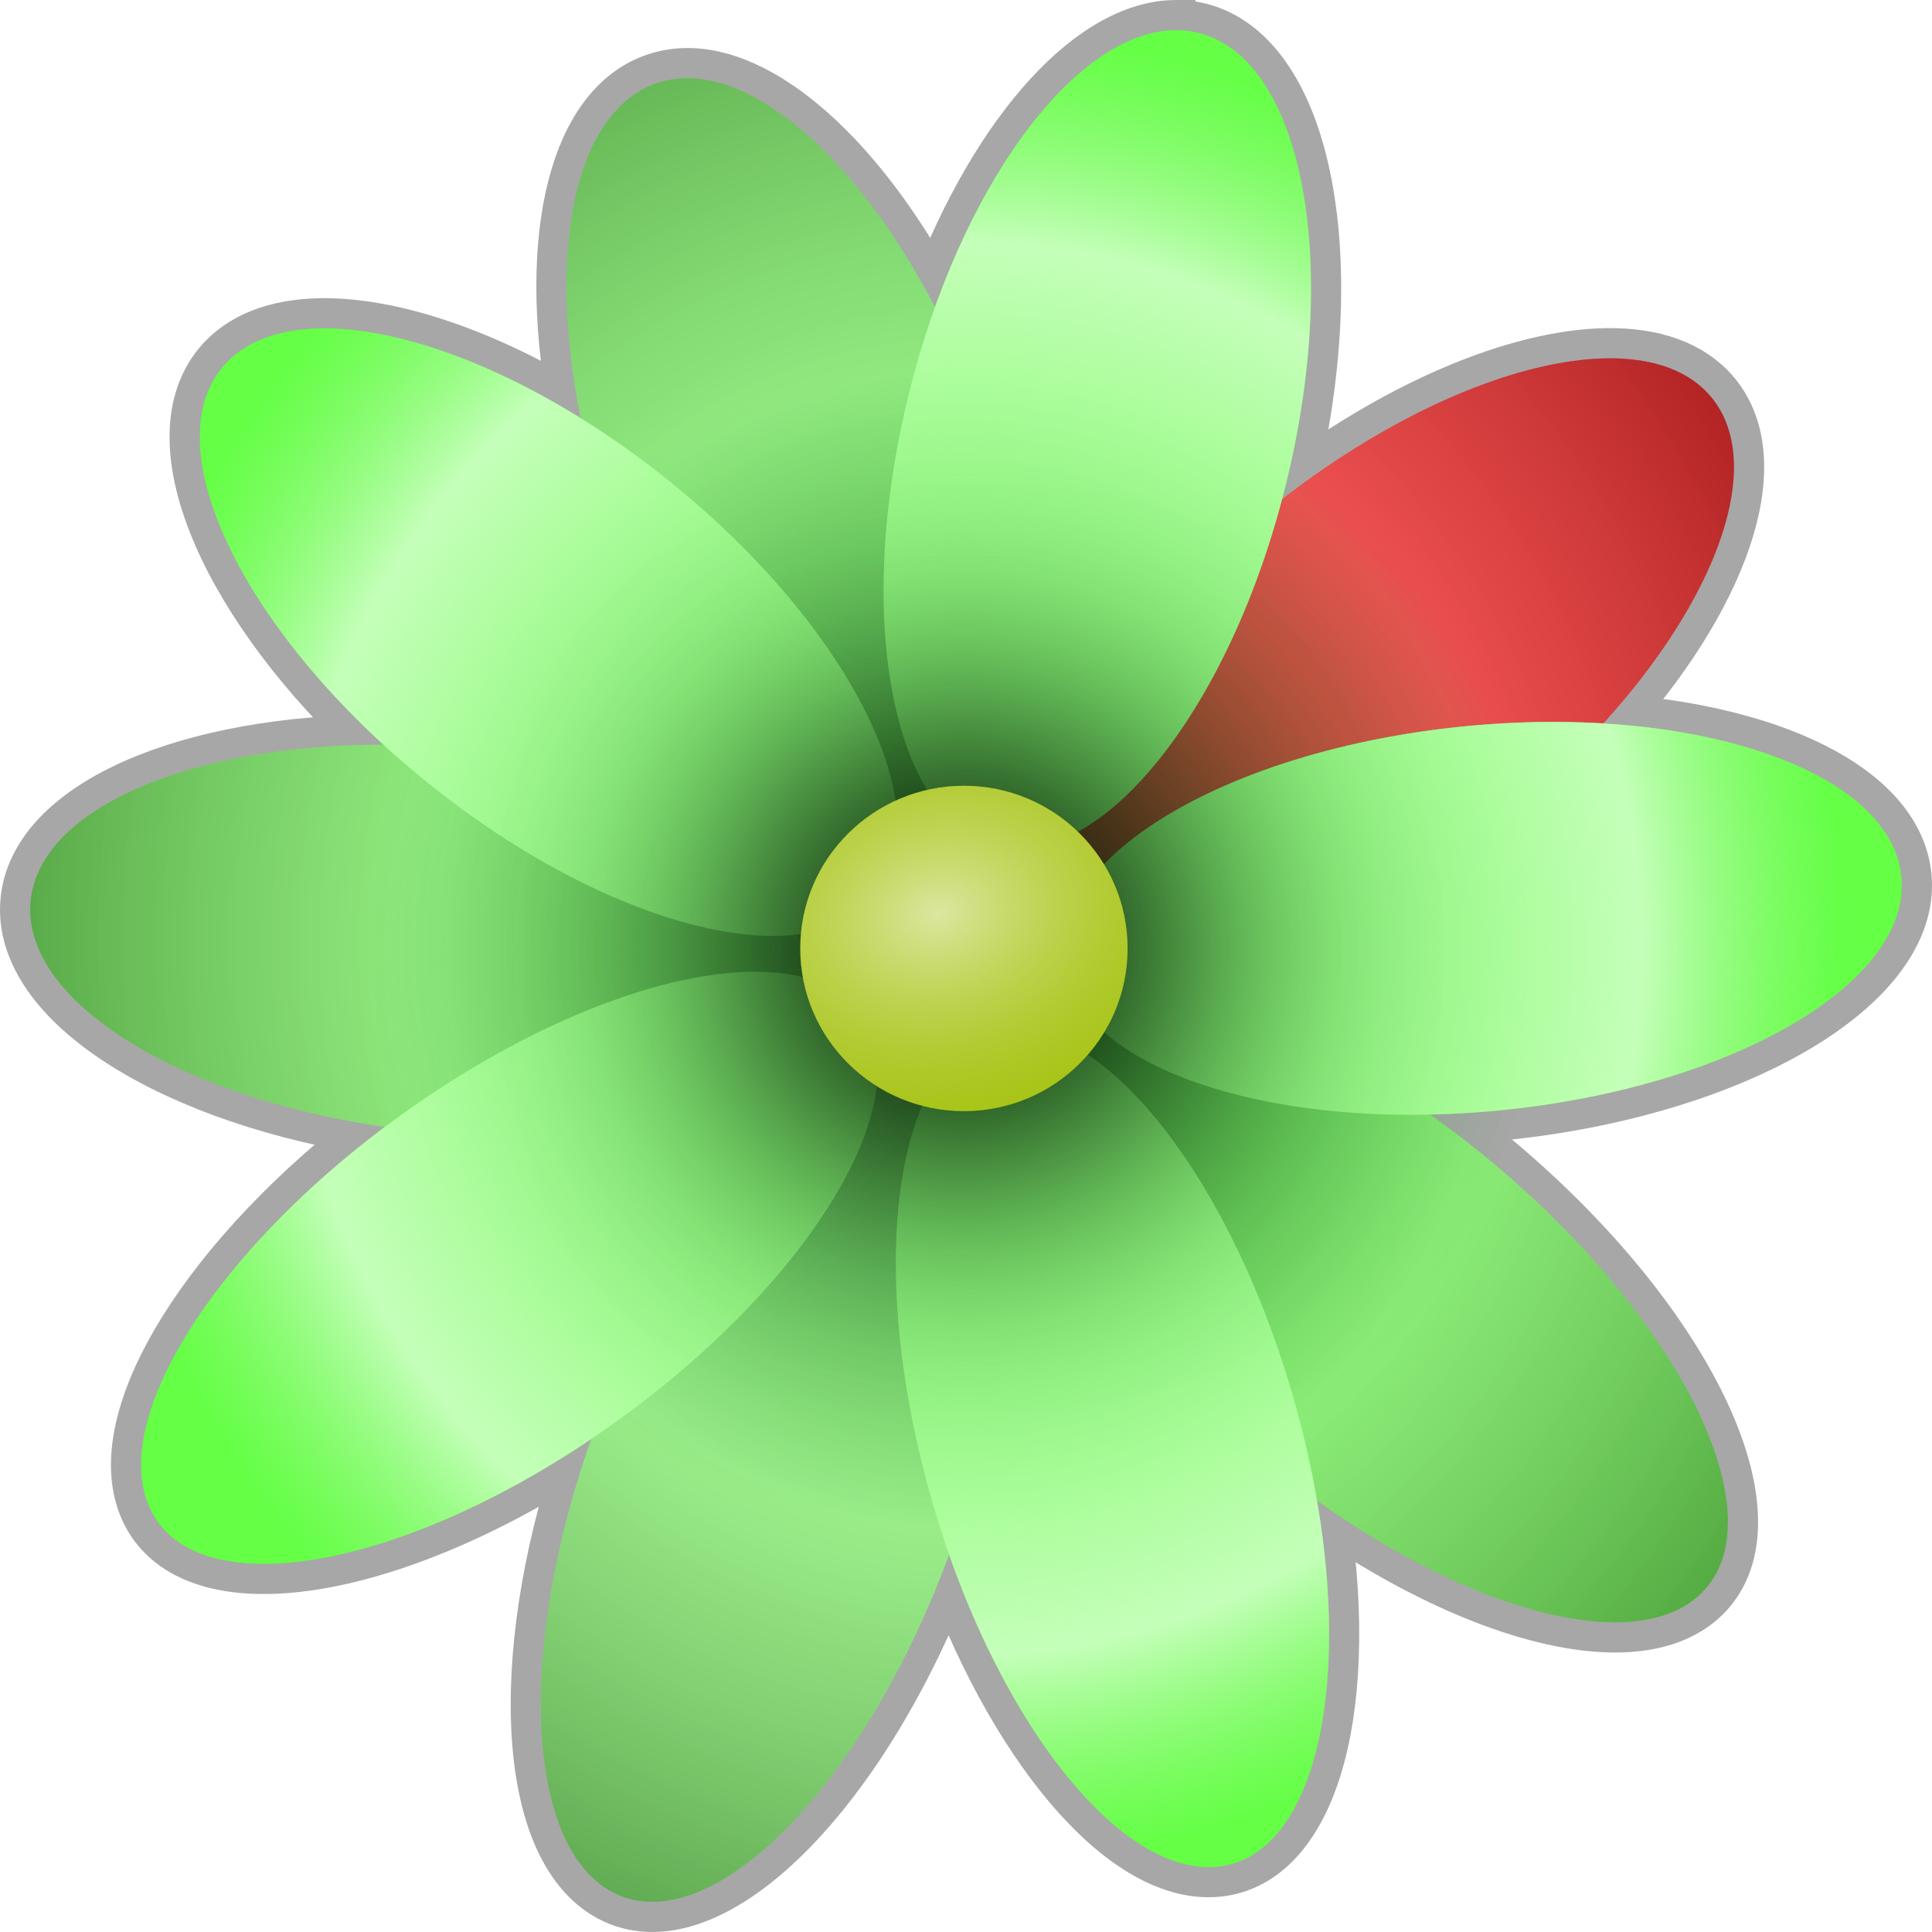
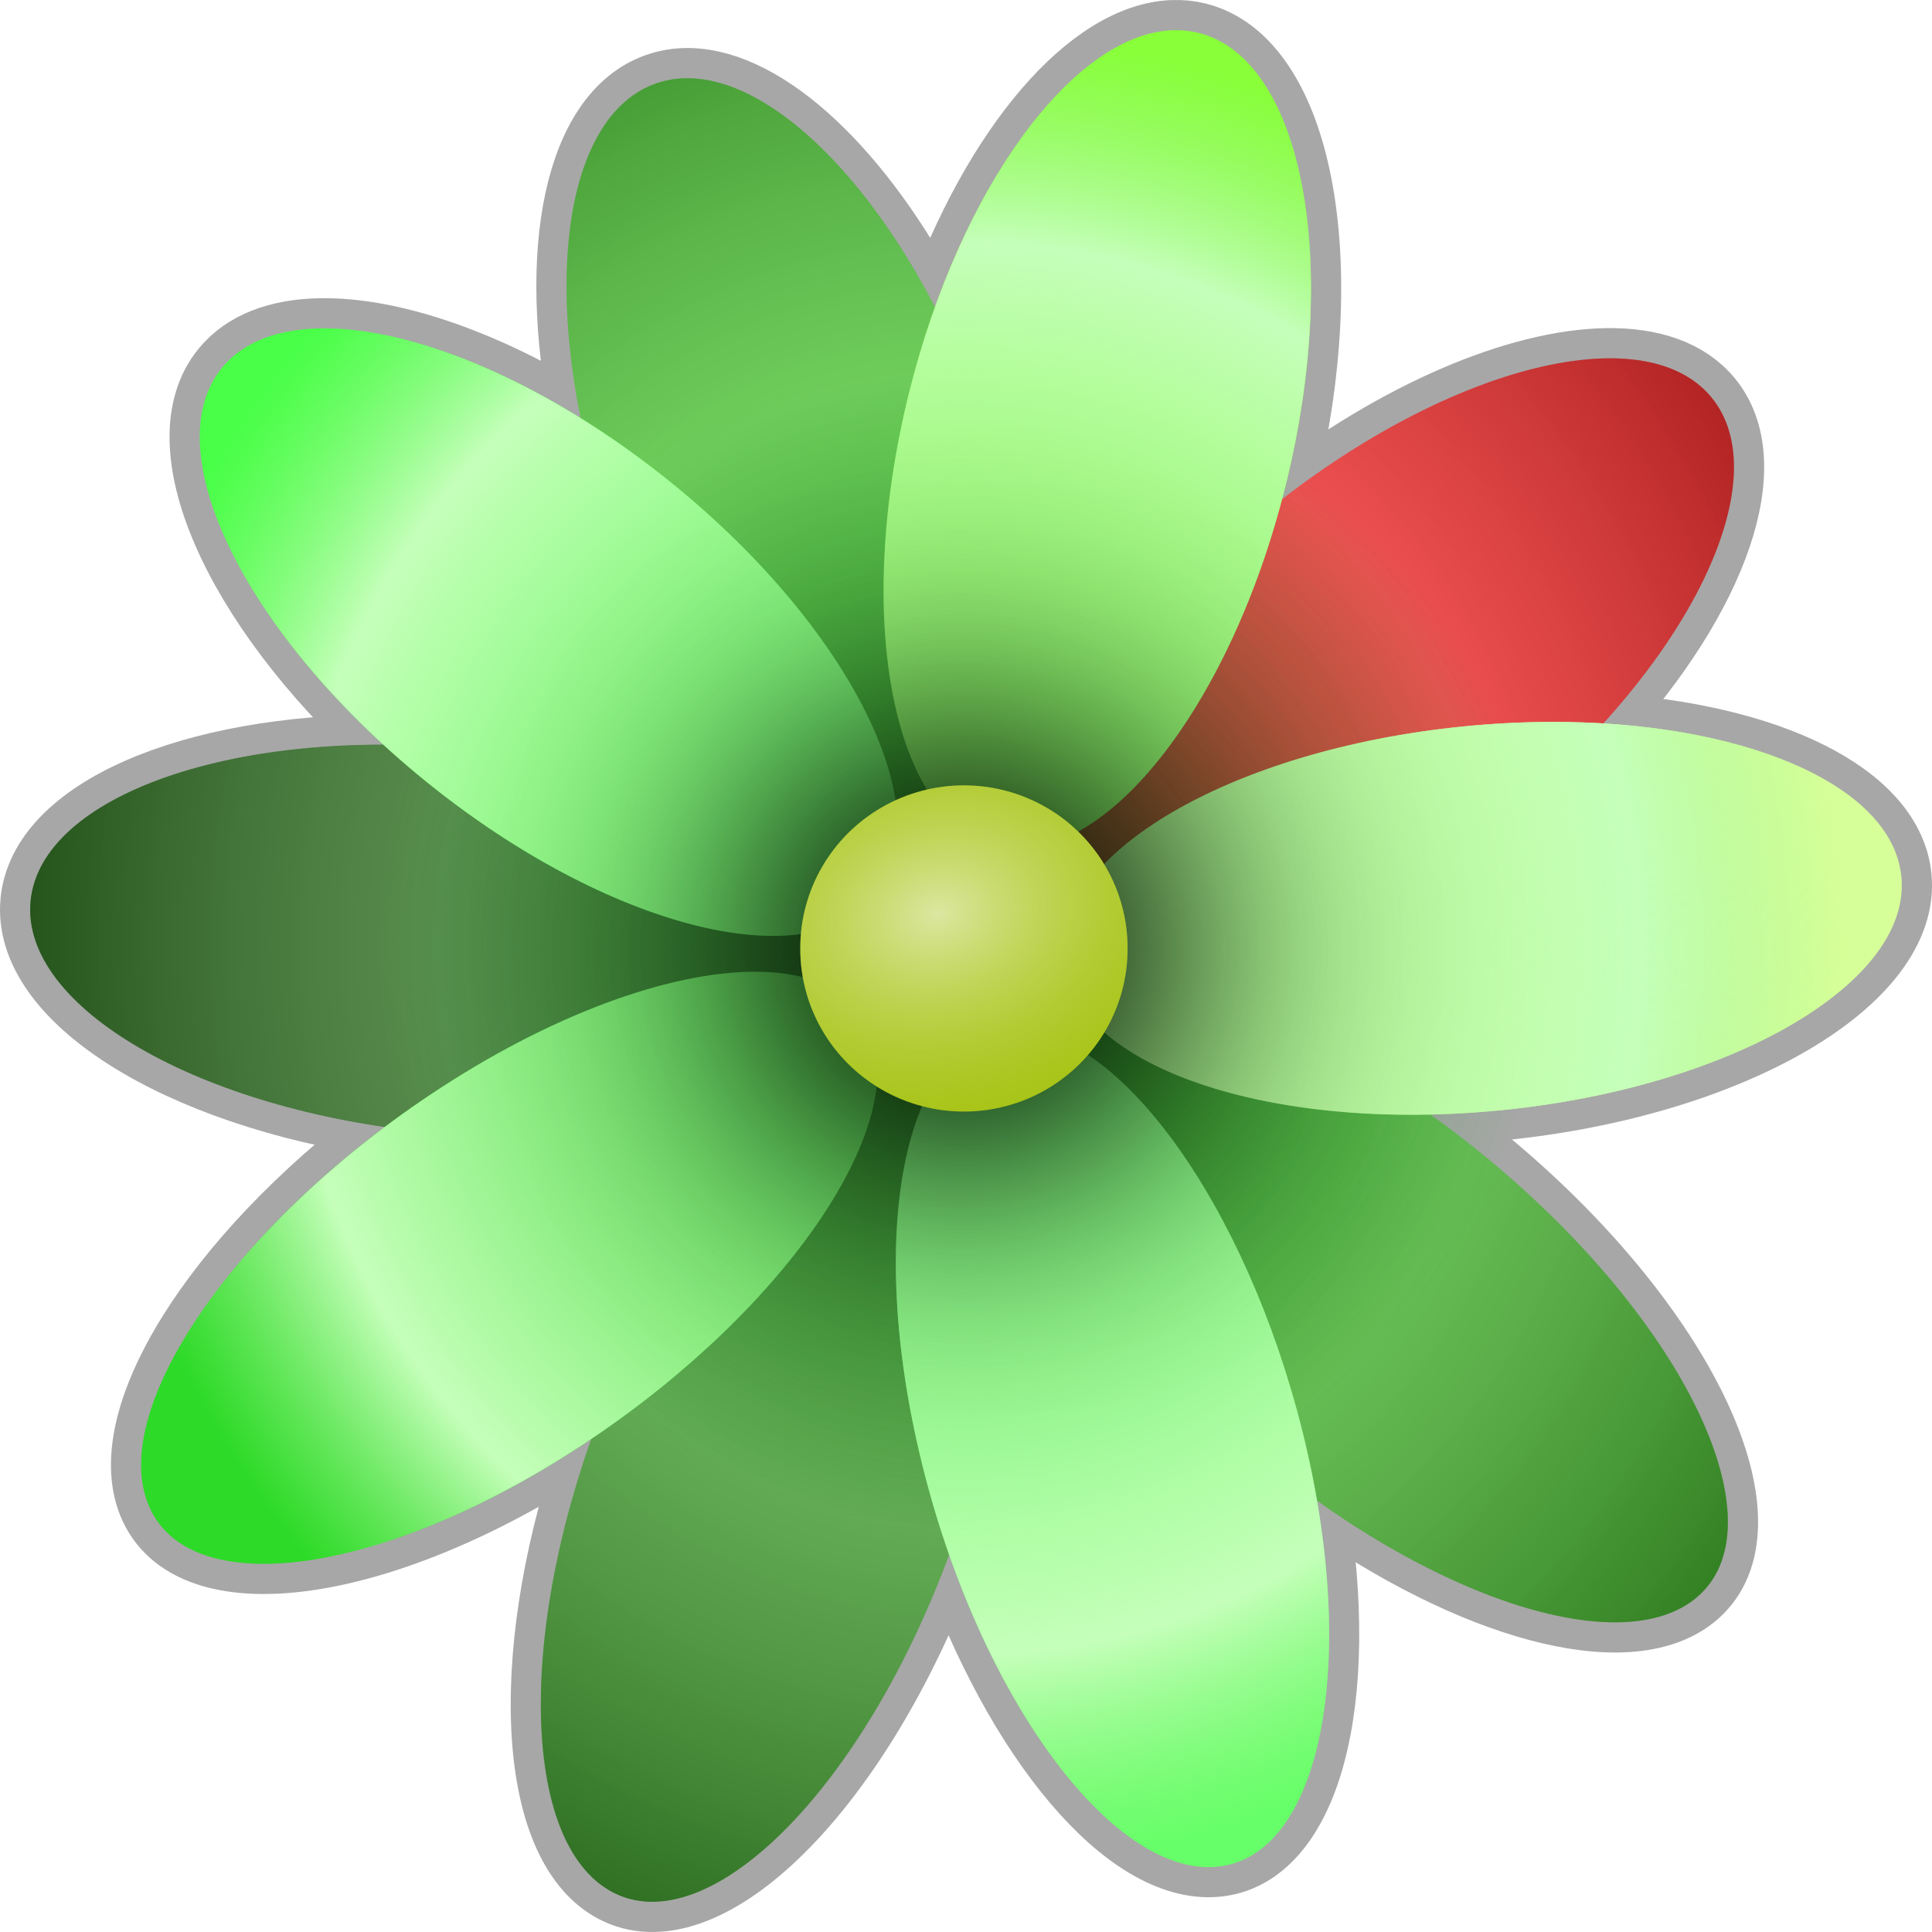
<svg xmlns="http://www.w3.org/2000/svg" xmlns:xlink="http://www.w3.org/1999/xlink" width="256" height="256" id="svg2" version="1.1">
  <defs id="defs4">
    <radialGradient xlink:href="#linearGradient3891-1" id="radialGradient4426" gradientUnits="userSpaceOnUse" gradientTransform="matrix(0.5072788,-0.4966607,0.1381828,0.1376713,-381.7338,659.0263)" cx="-108.378" cy="900.442" fx="-108.378" fy="900.442" r="210.186" />
    <linearGradient id="linearGradient3891-1">
      <stop style="stop-color:#000000;stop-opacity:1;" offset="0" id="stop3893-2" />
      <stop style="stop-color:#ffffff;stop-opacity:0.45;" offset="1" id="stop3895-2" />
    </linearGradient>
    <radialGradient xlink:href="#linearGradient3891-1" id="radialGradient4423" gradientUnits="userSpaceOnUse" gradientTransform="matrix(0.5072788,-0.4966607,0.1381828,0.1376713,-360.5818,680.1)" cx="-106.378" cy="958.442" fx="-106.378" fy="958.442" r="210.186" />
    <linearGradient id="linearGradient3289">
      <stop style="stop-color:#000000;stop-opacity:1;" offset="0" id="stop3291" />
      <stop style="stop-color:#ffffff;stop-opacity:0.45;" offset="1" id="stop3293" />
    </linearGradient>
    <radialGradient xlink:href="#linearGradient3891-1" id="radialGradient4420" gradientUnits="userSpaceOnUse" gradientTransform="matrix(0.5072788,-0.4966607,0.1405425,0.1400222,-343.4019,697.2163)" cx="-107.411" cy="1012.099" fx="-107.411" fy="1012.099" r="203.189" />
    <linearGradient id="linearGradient3296">
      <stop style="stop-color:#000000;stop-opacity:1;" offset="0" id="stop3298" />
      <stop style="stop-color:#ffffff;stop-opacity:0.45;" offset="1" id="stop3300" />
    </linearGradient>
    <radialGradient xlink:href="#linearGradient3891-1" id="radialGradient4417" gradientUnits="userSpaceOnUse" gradientTransform="matrix(0.5072788,-0.4966607,0.1447934,0.1442574,-328.5021,712.0609)" cx="-106.186" cy="1065.724" fx="-106.186" fy="1065.724" r="199.394" />
    <linearGradient id="linearGradient3303">
      <stop style="stop-color:#000000;stop-opacity:1;" offset="0" id="stop3305" />
      <stop style="stop-color:#ffffff;stop-opacity:0.45;" offset="1" id="stop3307" />
    </linearGradient>
    <radialGradient xlink:href="#linearGradient3891-1" id="radialGradient4414" gradientUnits="userSpaceOnUse" gradientTransform="matrix(0.5072788,-0.4966607,0.1546722,0.1540997,-319.2762,721.2527)" cx="-102.559" cy="1122.456" fx="-102.559" fy="1122.456" r="185.194" />
    <linearGradient id="linearGradient3310">
      <stop style="stop-color:#000000;stop-opacity:1;" offset="0" id="stop3312" />
      <stop style="stop-color:#ffffff;stop-opacity:0.45;" offset="1" id="stop3314" />
    </linearGradient>
    <linearGradient xlink:href="#linearGradient3916-0" id="linearGradient4411" gradientUnits="userSpaceOnUse" gradientTransform="matrix(0.5072788,-0.4966607,0.5028733,0.5010118,-710.1165,331.8591)" x1="-302.879" y1="998.824" x2="87.749" y2="998.824" />
    <linearGradient id="linearGradient3916-0">
      <stop style="stop-color:#636363;stop-opacity:1;" offset="0" id="stop3918-6" />
      <stop id="stop3924-0" offset="0.5" style="stop-color:#ffffff;stop-opacity:0;" />
      <stop style="stop-color:#474747;stop-opacity:1;" offset="1" id="stop3920-3" />
    </linearGradient>
    <radialGradient xlink:href="#linearGradient3985-7" id="radialGradient4405" gradientUnits="userSpaceOnUse" gradientTransform="matrix(0.580215,-0.569297,0.3501215,0.3480737,-513.7785,512.8488)" cx="-107.068" cy="1233.517" fx="-107.068" fy="1233.517" r="69.677" />
    <linearGradient id="linearGradient3985-7">
      <stop style="stop-color:#ffffff;stop-opacity:1;" offset="0" id="stop3987-6" />
      <stop style="stop-color:#363411;stop-opacity:0;" offset="1" id="stop3989-0" />
    </linearGradient>
    <radialGradient xlink:href="#linearGradient3997-9" id="radialGradient4402" gradientUnits="userSpaceOnUse" gradientTransform="matrix(1.030731,0.7014074,-0.569199,0.8159091,-294.1874,510.6773)" cx="-260.303" cy="289.108" fx="-260.303" fy="289.108" r="398" />
    <linearGradient id="linearGradient3997-9">
      <stop style="stop-color:#ffffff;stop-opacity:1;" offset="0" id="stop3999-5" />
      <stop id="stop4005-4" offset="0.444" style="stop-color:#ffffff;stop-opacity:0;" />
      <stop style="stop-color:#d3ca32;stop-opacity:0.82;" offset="1" id="stop4001-9" />
    </linearGradient>
    <radialGradient r="398" fy="289.108" fx="-260.303" cy="289.108" cx="-260.303" gradientTransform="matrix(1.030731,0.7014074,-0.569199,0.8159091,-294.1874,510.6773)" gradientUnits="userSpaceOnUse" id="radialGradient3348" xlink:href="#linearGradient3997-9" />
-     <radialGradient xlink:href="#linearGradient4726" id="radialGradient4066" gradientUnits="userSpaceOnUse" gradientTransform="matrix(1.573326,-0.09782065,0.1083564,1.722017,-311.5476,1813.375)" cx="360.427" cy="365.369" fx="360.427" fy="365.369" r="277.863" />
    <linearGradient id="linearGradient4726">
      <stop style="stop-color:#ffffff;stop-opacity:0;" offset="0" id="stop4728" />
      <stop id="stop4734" offset="0.5" style="stop-color:#ffffff;stop-opacity:0.739;" />
      <stop style="stop-color:#000000;stop-opacity:1;" offset="1" id="stop4730" />
    </linearGradient>
    <radialGradient xlink:href="#linearGradient4003" id="radialGradient4010" cx="411.429" cy="432.362" fx="411.429" fy="432.362" r="154.286" gradientUnits="userSpaceOnUse" />
    <linearGradient id="linearGradient4003">
      <stop style="stop-color:#0d300c;stop-opacity:1;" offset="0" id="stop4006" />
      <stop style="stop-color:#3ba246;stop-opacity:0;" offset="1" id="stop4008" />
    </linearGradient>
-     <radialGradient xlink:href="#linearGradient4754" id="radialGradient4061" gradientUnits="userSpaceOnUse" gradientTransform="matrix(1.269513,0,0,1.324442,-162.4555,1924.639)" cx="358.749" cy="363.729" fx="358.749" fy="363.729" r="287.142" />
    <linearGradient id="linearGradient4754">
      <stop style="stop-color:#9ef58c;stop-opacity:0;" offset="0" id="stop4756" />
      <stop id="stop4762" offset="0.768" style="stop-color:#c5ffba;stop-opacity:1;" />
      <stop style="stop-color:#9ef58c;stop-opacity:0;" offset="1" id="stop4758" />
    </linearGradient>
    <filter id="filter4480" x="-1.002" width="3.004" y="-1.002" height="3.004" color-interpolation-filters="sRGB">
      <feGaussianBlur stdDeviation="128.807" id="feGaussianBlur4482" />
    </filter>
    <radialGradient xlink:href="#linearGradient4813" id="radialGradient4012" gradientUnits="userSpaceOnUse" gradientTransform="matrix(2.089511,-0.4645352,0.3606182,1.622085,-545.7858,-73.90614)" cx="377.251" cy="399.783" fx="377.251" fy="399.783" r="154.286" />
    <linearGradient id="linearGradient4813">
      <stop style="stop-color:#ffffff;stop-opacity:0.607" offset="0" id="stop4815" />
      <stop style="stop-color:#a5c20f;stop-opacity:0;" offset="1" id="stop4817" />
    </linearGradient>
    <radialGradient r="154.286" fy="399.783" fx="377.251" cy="399.783" cx="377.251" gradientTransform="matrix(2.089511,-0.4645352,0.3606182,1.622085,-545.7858,-73.90614)" gradientUnits="userSpaceOnUse" id="radialGradient3394" xlink:href="#linearGradient4813" />
+     <radialGradient xlink:href="#linearGradient4754" id="radialGradient3056" gradientUnits="userSpaceOnUse" gradientTransform="matrix(0.4062443,0,0,0.4238213,-17.93405,767.9029)" cx="358.749" cy="363.729" fx="358.749" fy="363.729" r="287.142" />
+     <radialGradient xlink:href="#linearGradient4726" id="radialGradient3061" gradientUnits="userSpaceOnUse" gradientTransform="matrix(0.5034642,-0.03130261,0.03467404,0.5510455,-65.64353,732.2985)" cx="360.427" cy="365.369" fx="360.427" fy="365.369" r="277.863" />
  </defs>
  <g id="layer1" transform="translate(0,-796.3622)">
-     <g style="display:inline" id="g4318" transform="matrix(0.32,0,0,0.32,34.0517,152.0184)">
-       <path id="path4979" d="m 379.508,2026.09 c -35.072,0.952 -74.728,47.556 -98.784,114.678 -29.374,-56.641 -68.928,-94.045 -101.482,-94.802 -0.619,-0.014 -1.251,-0.013 -1.865,0 -4.298,0.092 -8.465,0.854 -12.457,2.287 -33.568,12.055 -44.835,69.536 -30.905,138.457 -39.569,-24.563 -78.589,-37.727 -107.988,-37.148 -17.597,0.346 -31.754,5.601 -40.505,16.287 -25.688,31.364 4.052,98.527 66.808,156.085 -79.839,-0.048 -142.41,26.384 -146.073,64.792 -3.901,40.893 60.356,80.909 146.708,93.501 -71.353,53.556 -114.19,121.595 -97.237,157.978 18.359,39.399 99.853,26.734 182.016,-28.314 0.238,-0.16 0.476,-0.313 0.714,-0.473 -29.978,84.478 -27.728,165.583 6.903,186.608 37.278,22.631 97.944,-32.929 135.521,-124.063 2.017,-4.891 3.911,-9.784 5.713,-14.67 26.982,76.897 72.761,132.328 110.408,129.269 39.222,-3.188 56.194,-68.763 41.894,-151.668 63.044,44.957 127.917,63.3 156.349,40.894 34.229,-26.974 2.714,-102.759 -70.379,-169.256 -12.725,-11.576 -25.861,-22.111 -39.077,-31.469 9.658,-0.209 19.547,-0.768 29.596,-1.774 95.852,-9.605 169.962,-52.983 165.513,-96.853 -3.51,-34.612 -54.867,-59.173 -123.46,-63.293 47.554,-52.334 67.497,-107.665 44.75,-135.105 -9.256,-11.165 -24.45,-16.352 -43.282,-16.09 -36.528,0.509 -86.828,21.425 -134.489,58.404 0.504,-1.902 1.03,-3.794 1.508,-5.718 23.093,-92.971 6.883,-176.906 -36.181,-187.475 -3.364,-0.826 -6.762,-1.159 -10.235,-1.065 z m -78.71,335.989 c 1.738,0.713 3.519,1.324 5.356,1.774 5.712,1.402 11.627,1.438 17.614,0.237 -1.088,13.722 1.785,25.565 9.164,34.466 0.441,0.532 0.882,1.034 1.349,1.538 -0.716,3.689 -0.893,7.404 -0.516,11.121 0.649,6.405 2.933,12.487 6.665,18.14 -3.651,1.463 -6.954,3.335 -9.878,5.639 -2.395,1.887 -4.469,4.004 -6.229,6.349 -3.679,-0.901 -7.305,-1.352 -10.87,-1.262 -0.685,0.017 -1.343,0.063 -2.023,0.118 -13.74,1.117 -24.759,9.879 -32.65,24.371 -5.106,-2.529 -10.606,-3.728 -16.385,-3.628 -1.847,0.032 -3.732,0.226 -5.633,0.513 0.661,-8.387 -0.423,-16.012 -3.491,-22.596 -1.004,-2.156 -2.198,-4.149 -3.571,-5.994 2.101,-4.278 3.404,-8.752 3.848,-13.408 0.855,-8.958 -1.581,-17.866 -6.784,-26.461 3.563,-2.249 6.686,-4.983 9.323,-8.203 2.24,-2.735 4.023,-5.742 5.435,-8.991 7.679,1.44 15.065,1.049 21.939,-1.42 6.667,-2.394 12.451,-6.591 17.337,-12.304 z" style="fill:#a7a7a7;fill-opacity:1;fill-rule:nonzero;stroke:#a7a7a7;stroke-width:25;stroke-miterlimit:4;stroke-opacity:1;stroke-dasharray:none" />
-       <path style="fill:#69e151;fill-opacity:1;fill-rule:nonzero;stroke:none" id="path4460" d="m 1182.857,723.791 c 0,219.336 -81.868,397.143 -182.857,397.143 -100.989,0 -182.857,-177.807 -182.857,-397.143 0,-219.336 81.868,-397.143 182.857,-397.143 100.989,0 182.857,177.807 182.857,397.143 z" transform="matrix(0.4130944,-0.1483492,0.1492408,0.4106263,-296.9081,2062.456)" />
-       <path transform="matrix(0.04146015,-0.4346528,0.4372652,0.04121244,-278.0424,2807.916)" d="m 1182.857,723.791 c 0,219.336 -81.868,397.143 -182.857,397.143 -100.989,0 -182.857,-177.807 -182.857,-397.143 0,-219.336 81.868,-397.143 182.857,-397.143 100.989,0 182.857,177.807 182.857,397.143 z" id="path4462" style="fill:#6be651;fill-opacity:1;fill-rule:nonzero;stroke:none" />
-       <path style="fill:#76e65f;fill-opacity:1;fill-rule:nonzero;stroke:none" id="path4464" d="m 1182.857,723.791 c 0,219.336 -81.868,397.143 -182.857,397.143 -100.989,0 -182.857,-177.807 -182.857,-397.143 0,-219.336 81.868,-397.143 182.857,-397.143 100.989,0 182.857,177.807 182.857,397.143 z" transform="matrix(-0.3691312,-0.2240986,0.1713209,-0.4155012,458.5134,3155.826)" />
-       <path transform="matrix(-0.3389407,0.2671002,-0.333244,-0.303173,1043.022,2507.718)" d="m 1182.857,723.791 c 0,219.336 -81.868,397.143 -182.857,397.143 -100.989,0 -182.857,-177.807 -182.857,-397.143 0,-219.336 81.868,-397.143 182.857,-397.143 100.989,0 182.857,177.807 182.857,397.143 z" id="path4466" style="fill:#62e646;fill-opacity:1;fill-rule:nonzero;stroke:none" />
-       <path transform="matrix(0.2793187,0.3369452,-0.3389703,0.2776499,433.5792,1750.381)" d="m 1182.857,723.791 c 0,219.336 -81.868,397.143 -182.857,397.143 -100.989,0 -182.857,-177.807 -182.857,-397.143 0,-219.336 81.868,-397.143 182.857,-397.143 100.989,0 182.857,177.807 182.857,397.143 z" id="path4468" style="fill:#e71010;fill-opacity:1;fill-rule:nonzero;stroke:none" />
-       <path id="path4766" d="m 177.377,2045.965 c -4.298,0.092 -8.465,0.854 -12.457,2.287 -41.718,14.982 -49,100.131 -16.266,190.196 32.734,90.065 93.088,150.915 134.806,135.933 41.718,-14.982 49,-100.131 16.266,-190.196 -29.154,-80.214 -80.191,-137.284 -120.485,-138.22 -0.619,-0.014 -1.251,-0.013 -1.865,0 z m 381.528,115.979 c -38.563,0.538 -92.471,23.797 -142.424,64.713 -74.348,60.898 -111.758,137.87 -83.55,171.898 28.208,34.028 111.358,12.236 185.706,-48.663 74.348,-60.898 111.758,-137.831 83.55,-171.859 -9.256,-11.165 -24.45,-16.352 -43.282,-16.09 z m -506.576,159.989 c -79.839,-0.048 -142.41,26.384 -146.073,64.792 -4.187,43.895 70.16,86.788 166.068,95.828 95.908,9.039 177.036,-19.201 181.223,-63.097 4.187,-43.895 -70.16,-86.788 -166.068,-95.828 -11.988,-1.13 -23.744,-1.689 -35.15,-1.696 z m 310.118,103.478 c -12.962,0.155 -23.874,3.261 -31.897,9.583 -34.229,26.974 -2.753,102.72 70.339,169.217 73.092,66.497 160.125,98.549 194.355,71.575 34.229,-26.974 2.714,-102.759 -70.379,-169.256 -55.961,-50.911 -120.077,-81.624 -162.418,-81.118 z m -100.054,35.531 c -36.666,0.637 -84.812,52.177 -116.518,129.072 -37.577,91.134 -37.794,183.378 -0.516,206.01 37.278,22.631 97.944,-32.929 135.521,-124.063 37.577,-91.134 37.834,-183.339 0.555,-205.97 -5.825,-3.536 -12.253,-5.166 -19.043,-5.048 z" style="opacity:0.36;fill:url(#radialGradient4066);fill-opacity:1;fill-rule:nonzero;stroke:none" />
-       <path id="path4450" d="m 379.485,2026.087 c -40.99,1.113 -88.216,64.552 -109.505,150.259 -23.093,92.971 -6.902,176.918 36.162,187.487 43.064,10.569 96.69,-56.243 119.783,-149.214 23.093,-92.971 6.902,-176.884 -36.162,-187.453 -3.364,-0.826 -6.805,-1.173 -10.279,-1.079 z M 28.684,2149.538 c -18.834,-0.152 -33.961,5.101 -43.15,16.321 -28.005,34.194 9.86,110.943 84.571,171.402 74.711,60.459 157.963,81.74 185.968,47.546 28.005,-34.194 -9.86,-110.943 -84.571,-171.402 -50.196,-40.621 -104.252,-63.557 -142.817,-63.867 z m 505.729,162.972 c -11.405,0.075 -23.163,0.688 -35.145,1.888 -95.852,9.605 -169.961,52.976 -165.512,96.846 4.449,43.87 85.773,71.617 181.626,62.012 95.852,-9.605 169.961,-52.942 165.512,-96.812 -3.893,-38.386 -66.643,-64.452 -146.481,-63.934 z M 206.578,2415.965 c -35.435,-0.116 -85.252,17.677 -135.32,51.222 -82.163,55.048 -133.902,131.632 -115.543,171.031 18.359,39.399 99.869,26.723 182.033,-28.325 82.163,-55.048 133.868,-131.632 115.509,-171.031 -7.171,-15.39 -23.964,-22.822 -46.679,-22.897 z M 313.47,2440.109 c -0.685,0.017 -1.355,0.047 -2.035,0.101 -43.536,3.538 -59.664,83.948 -36.027,179.596 23.637,95.648 78.079,170.32 121.615,166.782 43.536,-3.538 59.664,-83.948 36.027,-179.596 C 409.782,2512.838 356.651,2439.018 313.47,2440.109 z" style="fill:#65ff46;fill-opacity:1;fill-rule:nonzero;stroke:none" />
-       <path transform="matrix(1.57707,0,0,1.567648,-357.9517,1729.129)" d="m 565.714,432.362 c 0,85.21 -69.076,154.286 -154.286,154.286 -85.21,0 -154.286,-69.076 -154.286,-154.286 0,-85.21 69.076,-154.286 154.286,-154.286 85.21,0 154.286,69.076 154.286,154.286 z" id="path3997" style="fill:url(#radialGradient4010);fill-opacity:1;fill-rule:nonzero;stroke:none" />
-       <path id="path4738" d="m 379.508,2026.09 c -40.99,1.113 -88.246,64.581 -109.535,150.288 -23.093,92.971 -6.883,176.906 36.181,187.475 43.064,10.569 96.678,-56.252 119.771,-149.223 23.093,-92.971 6.883,-176.906 -36.181,-187.475 -3.364,-0.826 -6.762,-1.159 -10.235,-1.065 z M 26.028,2149.561 c -17.597,0.346 -31.754,5.601 -40.505,16.287 -28.005,34.194 9.871,110.927 84.581,171.386 74.711,60.459 157.979,81.752 185.984,47.559 28.005,-34.194 -9.871,-110.927 -84.581,-171.386 -51.364,-41.565 -106.764,-64.608 -145.478,-63.846 z m 508.4,162.947 c -11.405,0.075 -23.168,0.692 -35.15,1.893 -95.852,9.605 -169.962,52.944 -165.513,96.814 4.449,43.87 85.767,71.676 181.62,62.071 95.852,-9.605 169.962,-52.983 165.513,-96.853 -3.893,-38.386 -66.632,-64.443 -146.47,-63.925 z m -327.852,103.439 c -35.435,-0.116 -85.254,17.721 -135.322,51.266 -82.163,55.048 -133.884,131.592 -115.526,170.991 18.359,39.399 99.853,26.734 182.016,-28.314 82.163,-55.048 133.884,-131.632 115.526,-171.031 -7.171,-15.39 -23.98,-22.837 -46.694,-22.912 z m 106.877,24.134 c -0.685,0.017 -1.343,0.063 -2.023,0.118 -43.536,3.538 -59.66,83.94 -36.022,179.588 23.637,95.648 78.06,170.31 121.596,166.772 43.536,-3.538 59.699,-83.94 36.062,-179.588 -23.268,-94.154 -76.431,-167.981 -119.612,-166.89 z" style="fill:url(#radialGradient4061);fill-opacity:1;fill-rule:nonzero;stroke:none" />
-       <path style="fill:#000000;fill-opacity:1;fill-rule:nonzero;stroke:none;filter:url(#filter4480)" id="path4470" d="m 565.714,432.362 c 0,85.21 -69.076,154.286 -154.286,154.286 -85.21,0 -154.286,-69.076 -154.286,-154.286 0,-85.21 69.076,-154.286 154.286,-154.286 85.21,0 154.286,69.076 154.286,154.286 z" transform="matrix(0.4392264,0,0,0.4366022,112.0214,2217.543)" />
-       <path transform="matrix(0.4392264,0,0,0.4366022,112.0214,2217.543)" d="m 565.714,432.362 c 0,85.21 -69.076,154.286 -154.286,154.286 -85.21,0 -154.286,-69.076 -154.286,-154.286 0,-85.21 69.076,-154.286 154.286,-154.286 85.21,0 154.286,69.076 154.286,154.286 z" id="path4448" style="fill:#a5c20f;fill-opacity:1;fill-rule:nonzero;stroke:none" />
-       <path style="fill:url(#radialGradient3394);fill-opacity:1;fill-rule:nonzero;stroke:none" id="path4811" d="m 565.714,432.362 c 0,85.21 -69.076,154.286 -154.286,154.286 -85.21,0 -154.286,-69.076 -154.286,-154.286 0,-85.21 69.076,-154.286 154.286,-154.286 85.21,0 154.286,69.076 154.286,154.286 z" transform="matrix(0.4392264,0,0,0.4366022,112.0214,2217.543)" />
-     </g>
+     <path style="fill:#a7a7a7;fill-opacity:1;fill-rule:nonzero;stroke:#a7a7a7;stroke-width:8;stroke-miterlimit:4;stroke-opacity:1;stroke-dasharray:none" d="m 155.494,800.367 c -11.223,0.305 -23.913,15.218 -31.611,36.697 -9.4,-18.125 -22.057,-30.095 -32.474,-30.337 -0.198,-0.004 -0.4,-0.004 -0.597,0 -1.375,0.029 -2.709,0.273 -3.986,0.732 -10.742,3.858 -14.347,22.252 -9.89,44.306 -12.662,-7.86 -25.149,-12.073 -34.556,-11.887 -5.631,0.111 -10.161,1.792 -12.962,5.212 -8.22,10.037 1.297,31.529 21.379,49.947 -25.549,-0.015 -45.571,8.443 -46.743,20.733 -1.248,13.086 19.314,25.891 46.947,29.92 -22.833,17.138 -36.541,38.911 -31.116,50.553 5.875,12.608 31.953,8.555 58.245,-9.061 0.076,-0.051 0.152,-0.1 0.229,-0.151 -9.593,27.033 -8.873,52.987 2.209,59.715 11.929,7.242 31.342,-10.537 43.367,-39.7 0.645,-1.565 1.252,-3.131 1.828,-4.694 8.634,24.607 23.283,42.345 35.331,41.366 12.551,-1.02 17.982,-22.004 13.406,-48.534 20.174,14.386 40.933,20.256 50.032,13.086 10.953,-8.632 0.868,-32.883 -22.521,-54.162 -4.072,-3.704 -8.276,-7.076 -12.505,-10.07 3.09,-0.067 6.255,-0.246 9.471,-0.568 30.673,-3.074 54.388,-16.955 52.964,-30.993 -1.123,-11.076 -17.558,-18.935 -39.507,-20.254 15.217,-16.747 21.599,-34.453 14.32,-43.234 -2.962,-3.573 -7.824,-5.233 -13.85,-5.149 -11.689,0.163 -27.785,6.856 -43.036,18.689 0.161,-0.609 0.329,-1.214 0.482,-1.83 7.39,-29.751 2.202,-56.61 -11.578,-59.992 -1.077,-0.264 -2.164,-0.371 -3.275,-0.341 z m -25.187,107.516 c 0.556,0.228 1.126,0.424 1.714,0.568 1.828,0.449 3.721,0.46 5.637,0.076 -0.348,4.391 0.571,8.181 2.933,11.029 0.141,0.17 0.282,0.331 0.432,0.492 -0.229,1.18 -0.286,2.369 -0.165,3.559 0.208,2.05 0.938,3.996 2.133,5.805 -1.168,0.468 -2.225,1.067 -3.161,1.805 -0.766,0.604 -1.43,1.281 -1.993,2.032 -1.177,-0.288 -2.338,-0.433 -3.478,-0.404 -0.219,0.005 -0.43,0.02 -0.647,0.038 -4.397,0.357 -7.923,3.161 -10.448,7.799 -1.634,-0.809 -3.394,-1.193 -5.243,-1.161 -0.591,0.01 -1.194,0.072 -1.803,0.164 0.212,-2.684 -0.135,-5.124 -1.117,-7.231 -0.321,-0.69 -0.703,-1.328 -1.143,-1.918 0.672,-1.369 1.089,-2.801 1.231,-4.291 0.273,-2.867 -0.506,-5.717 -2.171,-8.468 1.14,-0.72 2.14,-1.595 2.983,-2.625 0.717,-0.875 1.287,-1.837 1.739,-2.877 2.457,0.461 4.821,0.336 7.02,-0.454 2.134,-0.766 3.984,-2.109 5.548,-3.937 z" id="path4979" />
+     <path transform="matrix(0.1321902,-0.04747173,0.04775706,0.1314004,-60.95888,812.0043)" d="m 1182.857,723.791 a 182.857,397.143 0 1 1 -365.714,0 182.857,397.143 0 1 1 365.714,0 z" id="path4460" style="fill:#3aba20;fill-opacity:1;fill-rule:nonzero;stroke:none" />
+     <path style="fill:#1d630e;fill-opacity:1;fill-rule:nonzero;stroke:none" id="path4462" d="m 1182.857,723.791 a 182.857,397.143 0 1 1 -365.714,0 182.857,397.143 0 1 1 365.714,0 z" transform="matrix(0.01326725,-0.1390889,0.1399249,0.01318798,-54.92187,1050.551)" />
+     <path transform="matrix(-0.118122,-0.07171156,0.05482268,-0.1329604,180.776,1161.883)" d="m 1182.857,723.791 a 182.857,397.143 0 1 1 -365.714,0 182.857,397.143 0 1 1 365.714,0 z" id="path4464" style="fill:#2a8c16;fill-opacity:1;fill-rule:nonzero;stroke:none" />
+     <path style="fill:#2fa416;fill-opacity:1;fill-rule:nonzero;stroke:none" id="path4466" d="m 1182.857,723.791 a 182.857,397.143 0 1 1 -365.714,0 182.857,397.143 0 1 1 365.714,0 z" transform="matrix(-0.108461,0.08547207,-0.1066381,-0.09701536,367.8187,954.488)" />
+     <path style="fill:#e71010;fill-opacity:1;fill-rule:nonzero;stroke:none" id="path4468" d="m 1182.857,723.791 a 182.857,397.143 0 1 1 -365.714,0 182.857,397.143 0 1 1 365.714,0 z" transform="matrix(0.08938197,0.1078225,-0.1084705,0.08884796,172.797,712.1404)" />
+     <path style="opacity:0.36;fill:url(#radialGradient3061);fill-opacity:1;fill-rule:nonzero;stroke:none" d="m 90.812,806.727 c -1.375,0.029 -2.709,0.273 -3.986,0.732 -13.35,4.794 -15.68,32.042 -5.205,60.863 10.475,28.821 29.788,48.293 43.138,43.499 13.35,-4.794 15.68,-32.042 5.205,-60.863 -9.329,-25.669 -25.661,-43.931 -38.555,-44.231 -0.198,-0.004 -0.4,-0.004 -0.597,0 z m 122.089,37.113 c -12.34,0.172 -29.591,7.615 -45.576,20.708 -23.791,19.487 -35.763,44.119 -26.736,55.007 9.027,10.889 35.634,3.915 59.426,-15.572 23.791,-19.487 35.763,-44.106 26.736,-54.995 -2.962,-3.573 -7.824,-5.233 -13.85,-5.149 z M 50.797,895.037 C 25.249,895.022 5.226,903.48 4.054,915.77 2.714,929.817 26.505,943.543 57.196,946.435 c 30.691,2.893 56.652,-6.144 57.991,-20.191 1.34,-14.046 -22.451,-27.772 -53.142,-30.665 -3.836,-0.362 -7.598,-0.54 -11.248,-0.543 z m 99.238,33.113 c -4.148,0.05 -7.64,1.043 -10.207,3.067 -10.953,8.632 -0.881,32.87 22.508,54.149 23.39,21.279 51.24,31.536 62.193,22.904 10.953,-8.632 0.868,-32.883 -22.521,-54.162 -17.908,-16.292 -38.425,-26.12 -51.974,-25.958 z m -32.017,11.37 c -11.733,0.204 -27.14,16.697 -37.286,41.303 -12.025,29.163 -12.094,58.681 -0.165,65.923 11.929,7.242 31.342,-10.537 43.367,-39.7 12.025,-29.163 12.107,-58.669 0.178,-65.911 -1.864,-1.132 -3.921,-1.653 -6.094,-1.615 z" id="path4766" />
+     <path style="fill:#88ff38;fill-opacity:1;fill-rule:nonzero;stroke:none" d="m 155.487,800.366 c -13.117,0.356 -28.229,20.657 -35.041,48.083 -7.39,29.751 -2.209,56.614 11.572,59.996 13.78,3.382 30.941,-17.998 38.331,-47.749 7.39,-29.751 2.209,-56.603 -11.572,-59.985 -1.077,-0.264 -2.178,-0.376 -3.289,-0.345 z" id="path3845" />
+     <path style="fill:#49ff48;fill-opacity:1;fill-rule:nonzero;stroke:none" d="m 43.23,839.871 c -6.027,-0.049 -10.868,1.632 -13.808,5.223 -8.961,10.942 3.155,35.502 27.063,54.849 23.907,19.347 50.548,26.157 59.51,15.215 C 124.956,904.215 112.839,879.655 88.932,860.308 72.869,847.309 55.571,839.97 43.23,839.871 z" id="path3843" />
+     <path style="fill:#d7ff99;fill-opacity:1;fill-rule:nonzero;stroke:none" d="m 205.064,892.022 c -3.65,0.024 -7.412,0.22 -11.246,0.604 -30.673,3.074 -54.388,16.952 -52.964,30.991 1.424,14.038 27.447,22.918 58.12,19.844 30.673,-3.074 54.388,-16.942 52.964,-30.98 -1.246,-12.284 -21.326,-20.625 -46.874,-20.459 z" id="path3841" />
+     <path style="fill:#2dda28;fill-opacity:1;fill-rule:nonzero;stroke:none" d="m 100.157,925.127 c -11.339,-0.037 -27.281,5.657 -43.302,16.391 -26.292,17.615 -42.848,42.122 -36.974,54.73 5.875,12.608 31.958,8.551 58.25,-9.064 26.292,-17.615 42.838,-42.122 36.963,-54.73 -2.295,-4.925 -7.668,-7.303 -14.937,-7.327 z" id="path3839" />
+     <path style="fill:#67ff69;fill-opacity:1;fill-rule:nonzero;stroke:none" d="m 134.362,932.853 c -0.219,0.005 -0.434,0.015 -0.651,0.032 -13.931,1.132 -19.092,26.863 -11.528,57.471 7.564,30.607 24.985,54.502 38.917,53.37 13.931,-1.132 19.092,-26.863 11.529,-57.471 -7.446,-30.129 -24.447,-53.752 -38.266,-53.403 z" id="path4450" />
+     <path style="fill:url(#radialGradient4010);fill-opacity:1;fill-rule:nonzero;stroke:none" id="path3997" d="m 565.714,432.362 a 154.286,154.286 0 1 1 -308.571,0 154.286,154.286 0 1 1 308.571,0 z" transform="matrix(0.5046623,0,0,0.5016472,-80.49285,705.3396)" />
+     <path style="fill:url(#radialGradient3056);fill-opacity:1;fill-rule:nonzero;stroke:none" d="m 155.494,800.367 c -13.117,0.356 -28.239,20.666 -35.051,48.092 -7.39,29.751 -2.202,56.61 11.578,59.992 13.78,3.382 30.937,-18.001 38.327,-47.751 7.39,-29.751 2.202,-56.61 -11.578,-59.992 -1.077,-0.264 -2.164,-0.371 -3.275,-0.341 z M 42.381,839.878 c -5.631,0.111 -10.161,1.792 -12.962,5.212 -8.961,10.942 3.159,35.497 27.066,54.843 23.907,19.347 50.553,26.161 59.515,15.219 8.961,-10.942 -3.159,-35.497 -27.066,-54.843 C 72.497,847.008 54.769,839.634 42.381,839.878 z m 162.688,52.143 c -3.65,0.024 -7.414,0.222 -11.248,0.606 -30.673,3.074 -54.388,16.942 -52.964,30.98 1.424,14.038 27.446,22.936 58.118,19.863 30.673,-3.074 54.388,-16.955 52.964,-30.993 -1.246,-12.284 -21.322,-20.622 -46.87,-20.456 z m -104.913,33.1 c -11.339,-0.037 -27.281,5.671 -43.303,16.405 -26.292,17.615 -42.843,42.11 -36.968,54.717 5.875,12.608 31.953,8.555 58.245,-9.061 26.292,-17.615 42.843,-42.122 36.968,-54.73 -2.295,-4.925 -7.674,-7.308 -14.942,-7.332 z m 34.201,7.723 c -0.219,0.005 -0.43,0.02 -0.647,0.038 -13.931,1.132 -19.091,26.861 -11.527,57.468 7.564,30.607 24.979,54.499 38.911,53.367 13.931,-1.132 19.104,-26.861 11.54,-57.468 -7.446,-30.129 -24.458,-53.754 -38.276,-53.405 z" id="path4738" />
+     <path transform="matrix(0.1405524,0,0,0.1397127,69.89855,861.6322)" d="m 565.714,432.362 a 154.286,154.286 0 1 1 -308.571,0 154.286,154.286 0 1 1 308.571,0 z" id="path4470" style="fill:#000000;fill-opacity:1;fill-rule:nonzero;stroke:none;filter:url(#filter4480)" />
+     <path style="fill:#a5c20f;fill-opacity:1;fill-rule:nonzero;stroke:none" id="path4448" d="m 565.714,432.362 a 154.286,154.286 0 1 1 -308.571,0 154.286,154.286 0 1 1 308.571,0 z" transform="matrix(0.1405524,0,0,0.1397127,69.89855,861.6322)" />
+     <path transform="matrix(0.1405524,0,0,0.1397127,69.89855,861.6322)" d="m 565.714,432.362 a 154.286,154.286 0 1 1 -308.571,0 154.286,154.286 0 1 1 308.571,0 z" id="path4811" style="fill:url(#radialGradient3394);fill-opacity:1;fill-rule:nonzero;stroke:none" />
  </g>
</svg>
